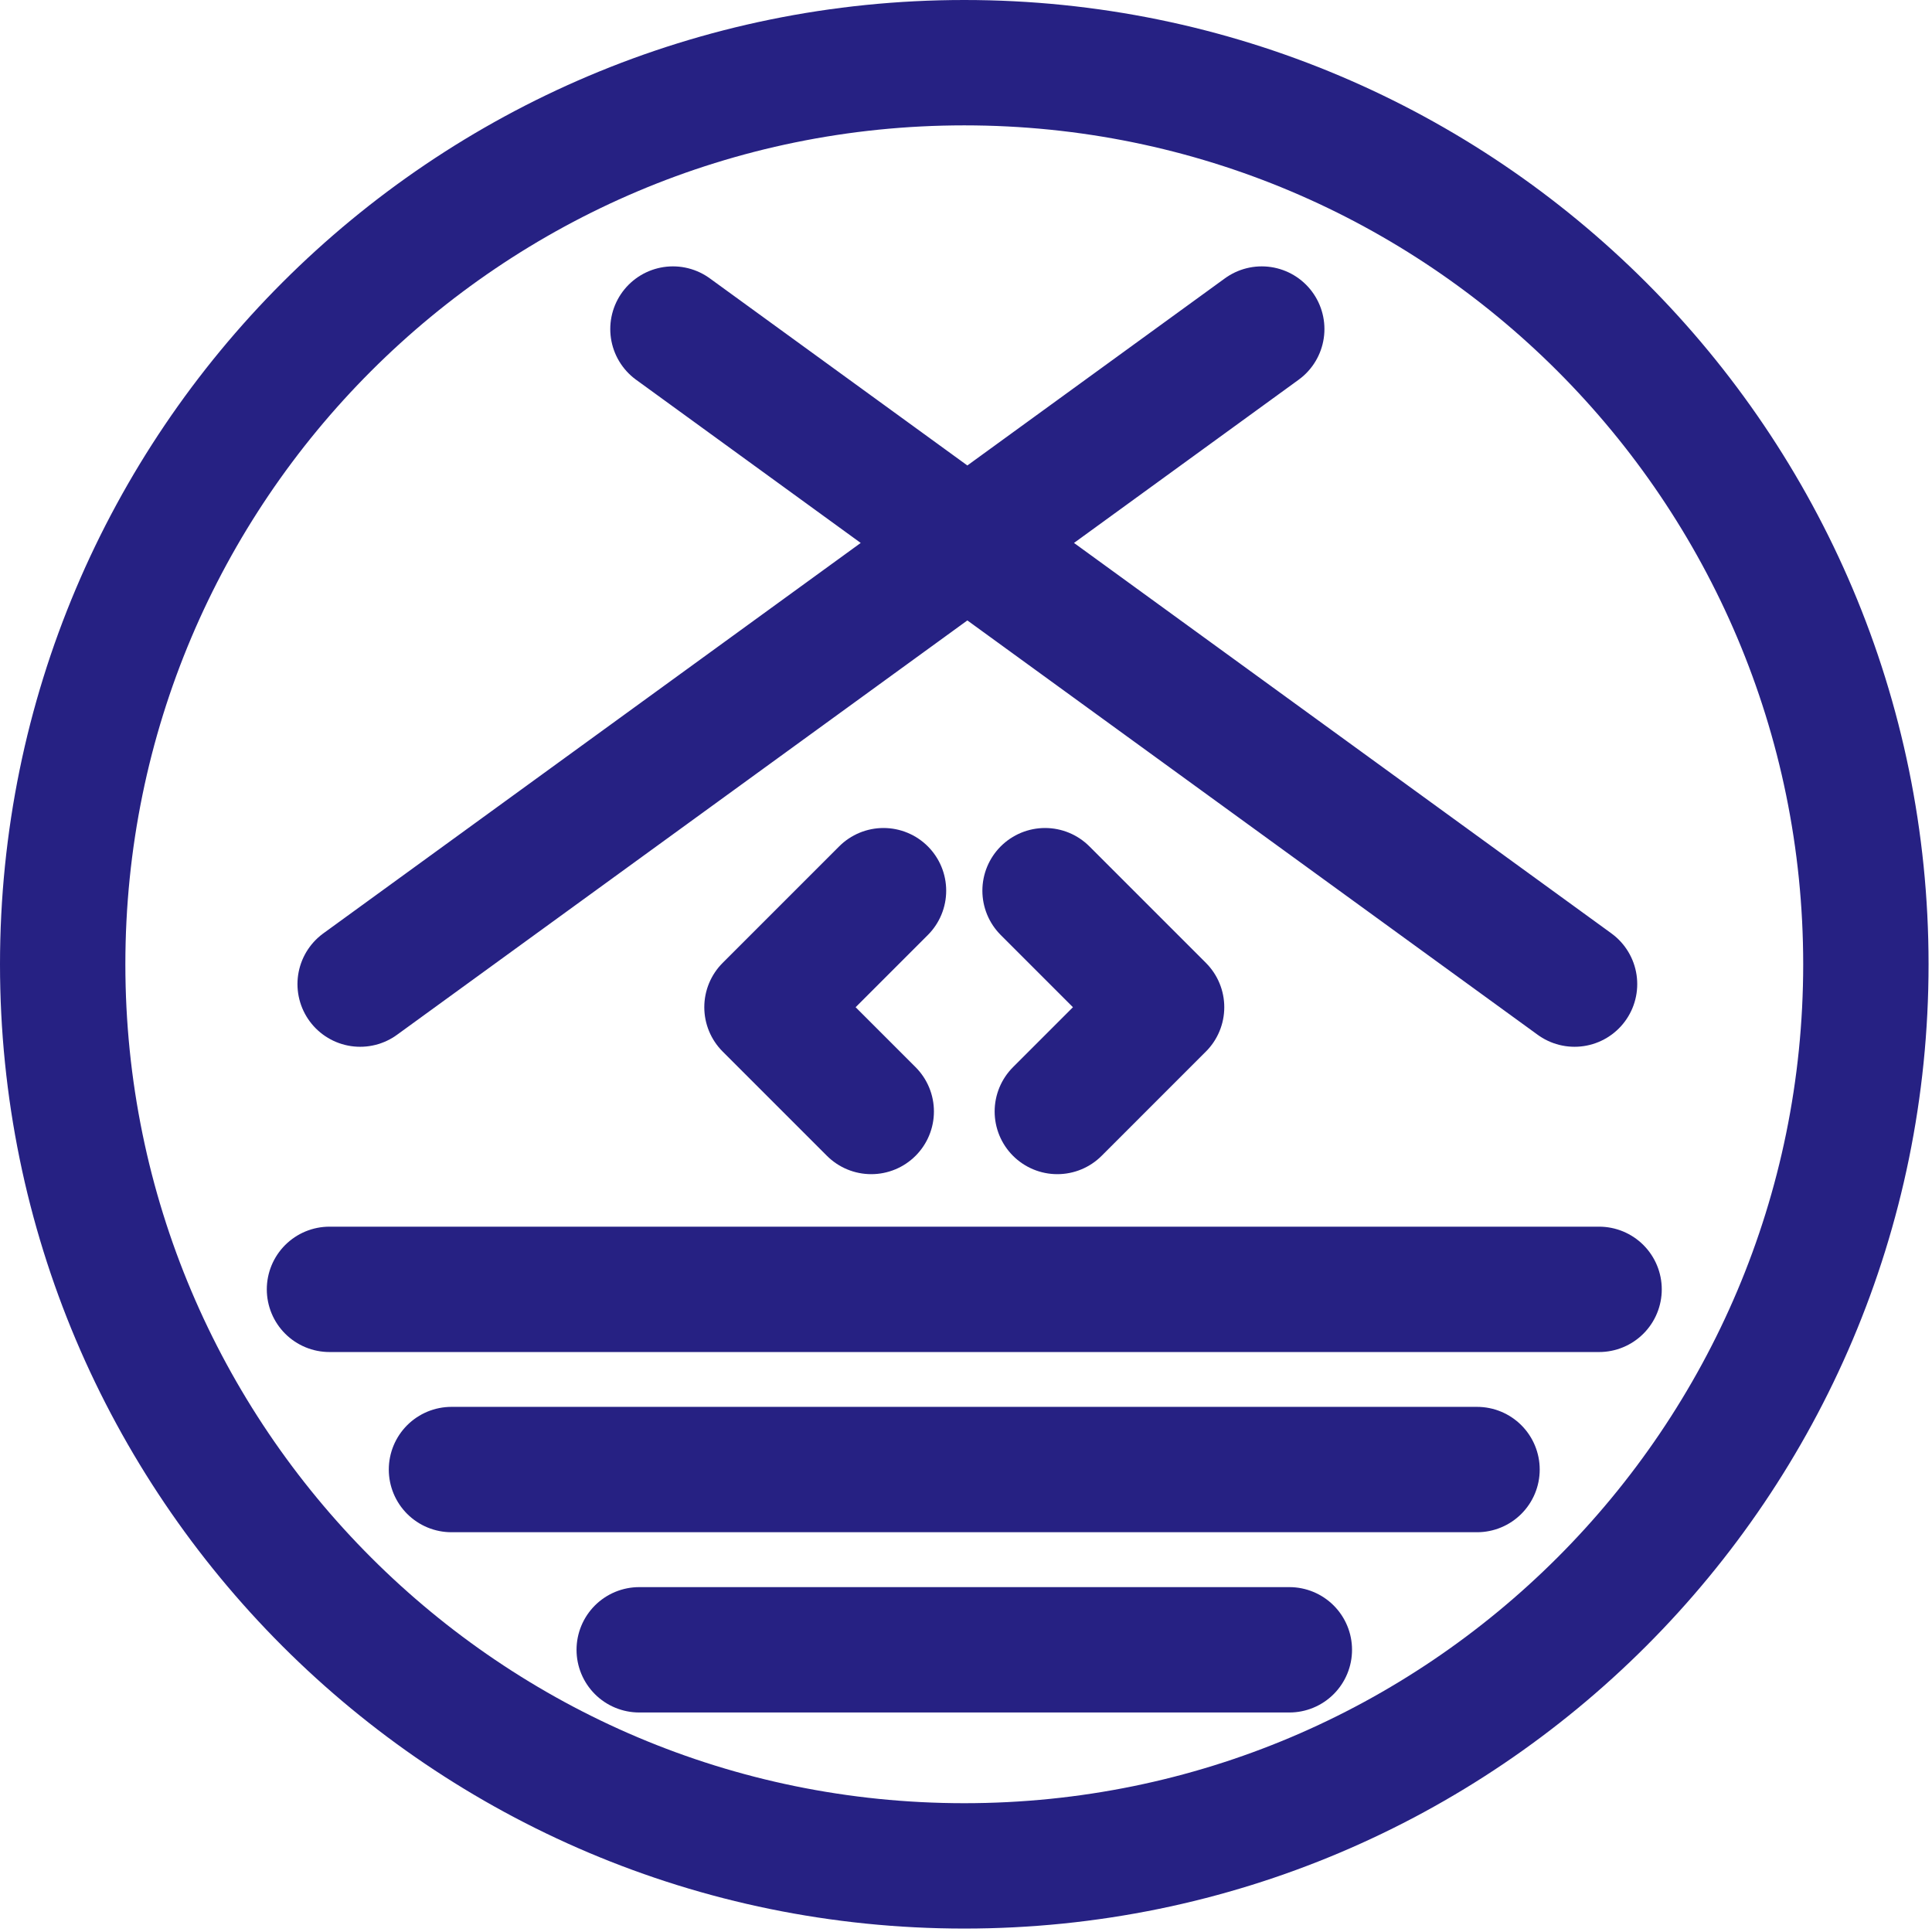
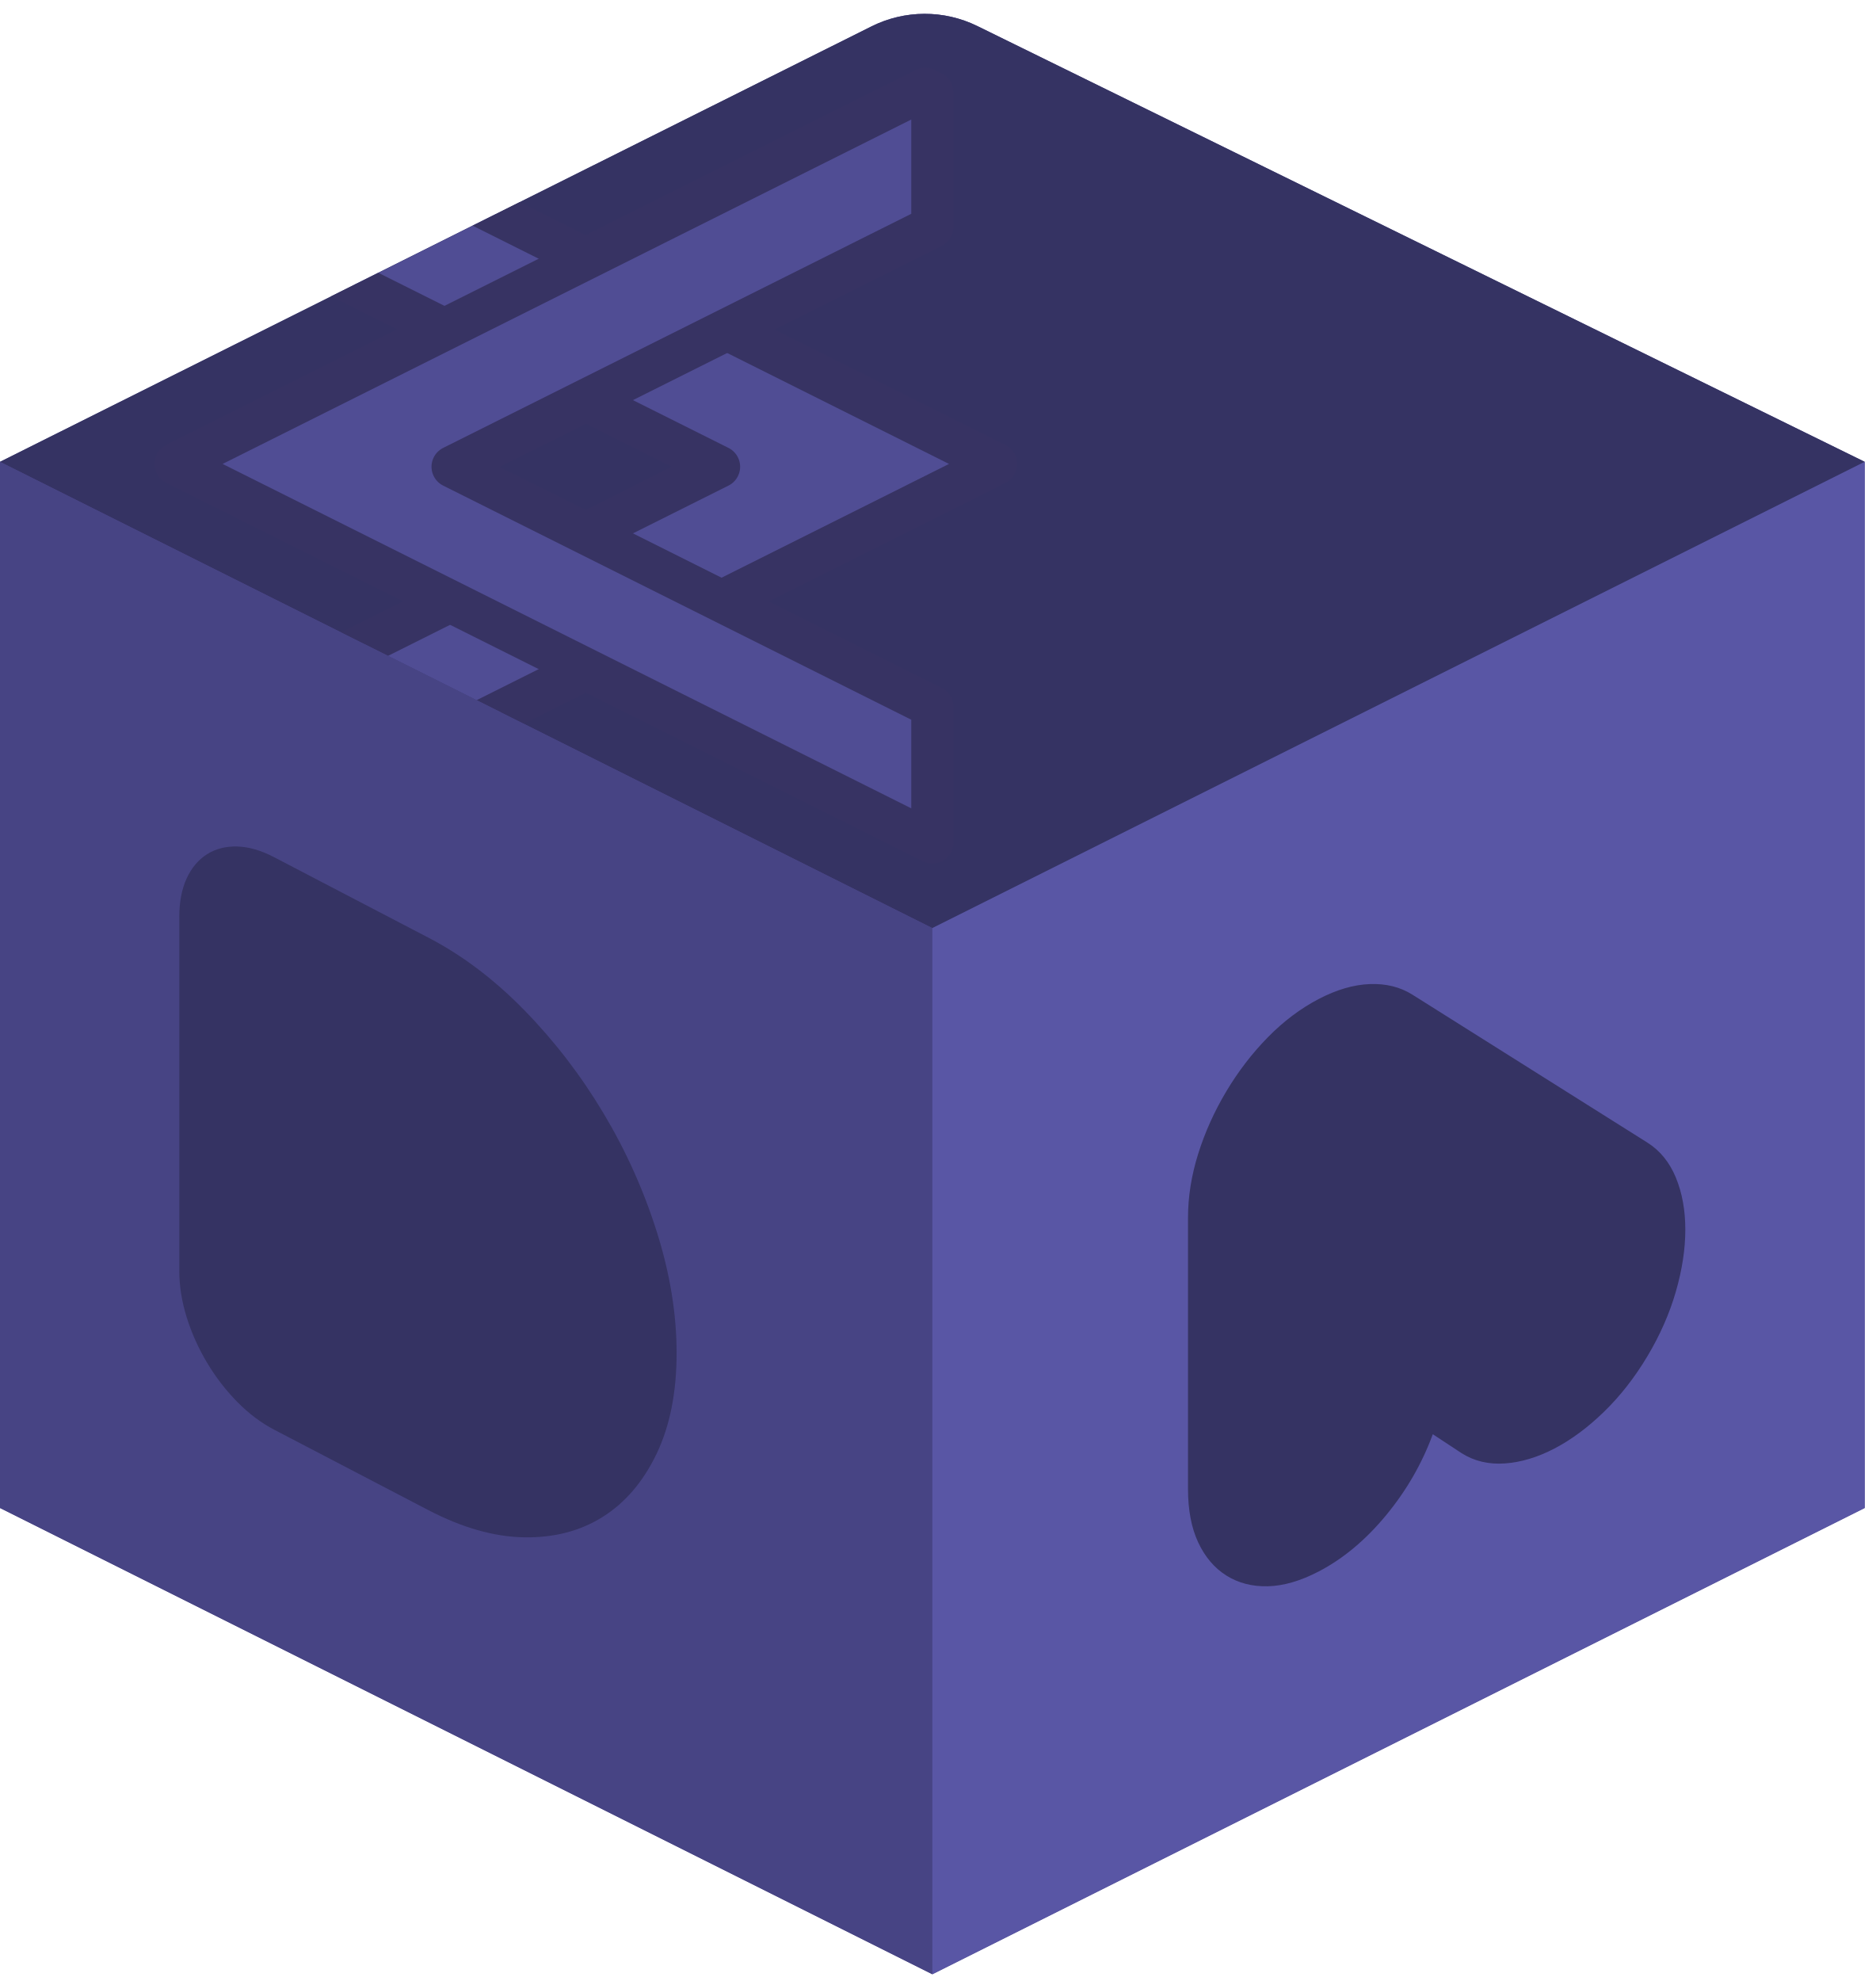
- <svg xmlns="http://www.w3.org/2000/svg" viewBox="0 0 315 315" fill-rule="evenodd" clip-rule="evenodd" stroke-linecap="round" stroke-linejoin="round" stroke-miterlimit="1.5">
-   <g fill="none" stroke="#262183" stroke-width="20.44">
-     <circle cx="157.22" cy="157.22" r="147" />
-     <path d="M256.72 160.45l-147-106.8 147 106.8zM58.72 160.45l147-106.8-147 106.8zM53.72 210.22h207M73.61 239.6h167.21M104.22 268.99h106" />
-     <g>
-       <path d="M170.39 145.22l19 19-17 17M144.05 145.22l-19 19 17 17" />
+ <svg xmlns="http://www.w3.org/2000/svg" width="100%" height="100%" viewBox="0 0 178 188" version="1.1" xml:space="preserve" style="fill-rule:evenodd;clip-rule:evenodd;stroke-linejoin:round;stroke-miterlimit:1.5;">
+   <g>
+     <path d="M0,43.829c0,0 64.094,-32.019 82.718,-41.322c3.162,-1.58 6.88,-1.593 10.053,-0.035c18.857,9.258 84.231,41.356 84.231,41.356l0,99.281l-88.501,44.25l0,0.001l-88.501,-44.25l0,-99.281Z" style="fill:#474484;" />
+     <path d="M177.002,43.828c0,0 -65.374,-32.098 -84.231,-41.356c-3.173,-1.558 -6.891,-1.545 -10.053,0.035c-18.624,9.303 -82.718,41.322 -82.718,41.322l88.501,44.25l88.501,-44.251Z" style="fill:#353363;" />
+     <clipPath id="_clip1">
+       <path d="M177.002,43.828c0,0 -65.374,-32.098 -84.231,-41.356c-3.173,-1.558 -6.891,-1.545 -10.053,0.035c-18.624,9.303 -82.718,41.322 -82.718,41.322l88.501,44.25l88.501,-44.251Z" />
+     </clipPath>
+     <g clip-path="url(#_clip1)">
+       <path d="M94.556,44.028l-71.844,35.921l0,-12.883l45.542,-22.77l-45.542,-22.771l0,-12.771l0.648,-0.324l71.196,35.598Z" style="fill:#504d94;stroke:#373363;stroke-width:4px;" />
+       <path d="M16.658,44.028l71.843,35.921l0,-12.883l-45.541,-22.77l45.541,-22.771l0,-12.771l-0.647,-0.324l-71.196,35.598Z" style="fill:#504d94;stroke:#373363;stroke-width:4px;" />
    </g>
+     <path d="M88.501,88.079l-88.501,-44.25l0,99.281l88.501,44.25l0,-99.281Z" style="fill:#474484;" />
+     <path d="M40.722,89.016c3.205,1.671 6.232,3.967 9.081,6.887c2.849,2.92 5.342,6.166 7.478,9.74c2.137,3.573 3.828,7.336 5.075,11.291c1.246,3.954 1.869,7.775 1.869,11.464c0,3.74 -0.634,6.931 -1.903,9.574c-1.268,2.643 -2.971,4.636 -5.108,5.981c-2.136,1.345 -4.629,1.992 -7.478,1.941c-2.849,-0.051 -5.876,-0.913 -9.08,-2.584l-14.623,-7.625c-1.246,-0.65 -2.415,-1.528 -3.505,-2.635c-1.091,-1.106 -2.048,-2.348 -2.872,-3.726c-0.823,-1.377 -1.469,-2.815 -1.936,-4.314c-0.467,-1.498 -0.701,-2.965 -0.701,-4.4l0,-33.581c0,-1.434 0.234,-2.657 0.701,-3.668c0.467,-1.012 1.113,-1.777 1.936,-2.295c0.824,-0.518 1.781,-0.762 2.872,-0.731c1.09,0.03 2.259,0.371 3.505,1.021l14.689,7.66Z" style="fill:#353363;fill-rule:nonzero;" />
+     <path d="M88.501,88.079l88.501,-44.251l0,99.281l-88.501,44.25l0,-99.28Z" style="fill:#5956a5;" />
+     <path d="M136.004,136.111l2.738,1.8c1.201,0.757 2.57,1.08 4.106,0.971c1.536,-0.109 3.105,-0.581 4.707,-1.417c1.603,-0.836 3.172,-2 4.707,-3.492c1.536,-1.493 2.905,-3.244 4.107,-5.254c1.202,-2.01 2.103,-4.055 2.704,-6.136c0.601,-2.081 0.901,-4.043 0.901,-5.887c0,-1.845 -0.3,-3.494 -0.901,-4.948c-0.601,-1.454 -1.502,-2.559 -2.704,-3.316l-22.301,-14.037c-1.158,-0.728 -2.504,-1.063 -4.04,-1.005c-1.536,0.058 -3.149,0.528 -4.841,1.41c-1.736,0.905 -3.349,2.118 -4.84,3.638c-1.492,1.521 -2.805,3.23 -3.94,5.128c-1.135,1.899 -2.025,3.874 -2.671,5.927c-0.645,2.053 -0.968,4.078 -0.968,6.076l0,25.743c0,1.998 0.323,3.687 0.968,5.066c0.646,1.38 1.536,2.427 2.671,3.142c1.135,0.714 2.448,1.054 3.94,1.019c1.491,-0.035 3.104,-0.505 4.84,-1.41c2.315,-1.207 4.441,-2.981 6.377,-5.323c1.936,-2.342 3.416,-4.907 4.44,-7.695Z" style="fill:#353363;fill-rule:nonzero;" />
  </g>
</svg>
